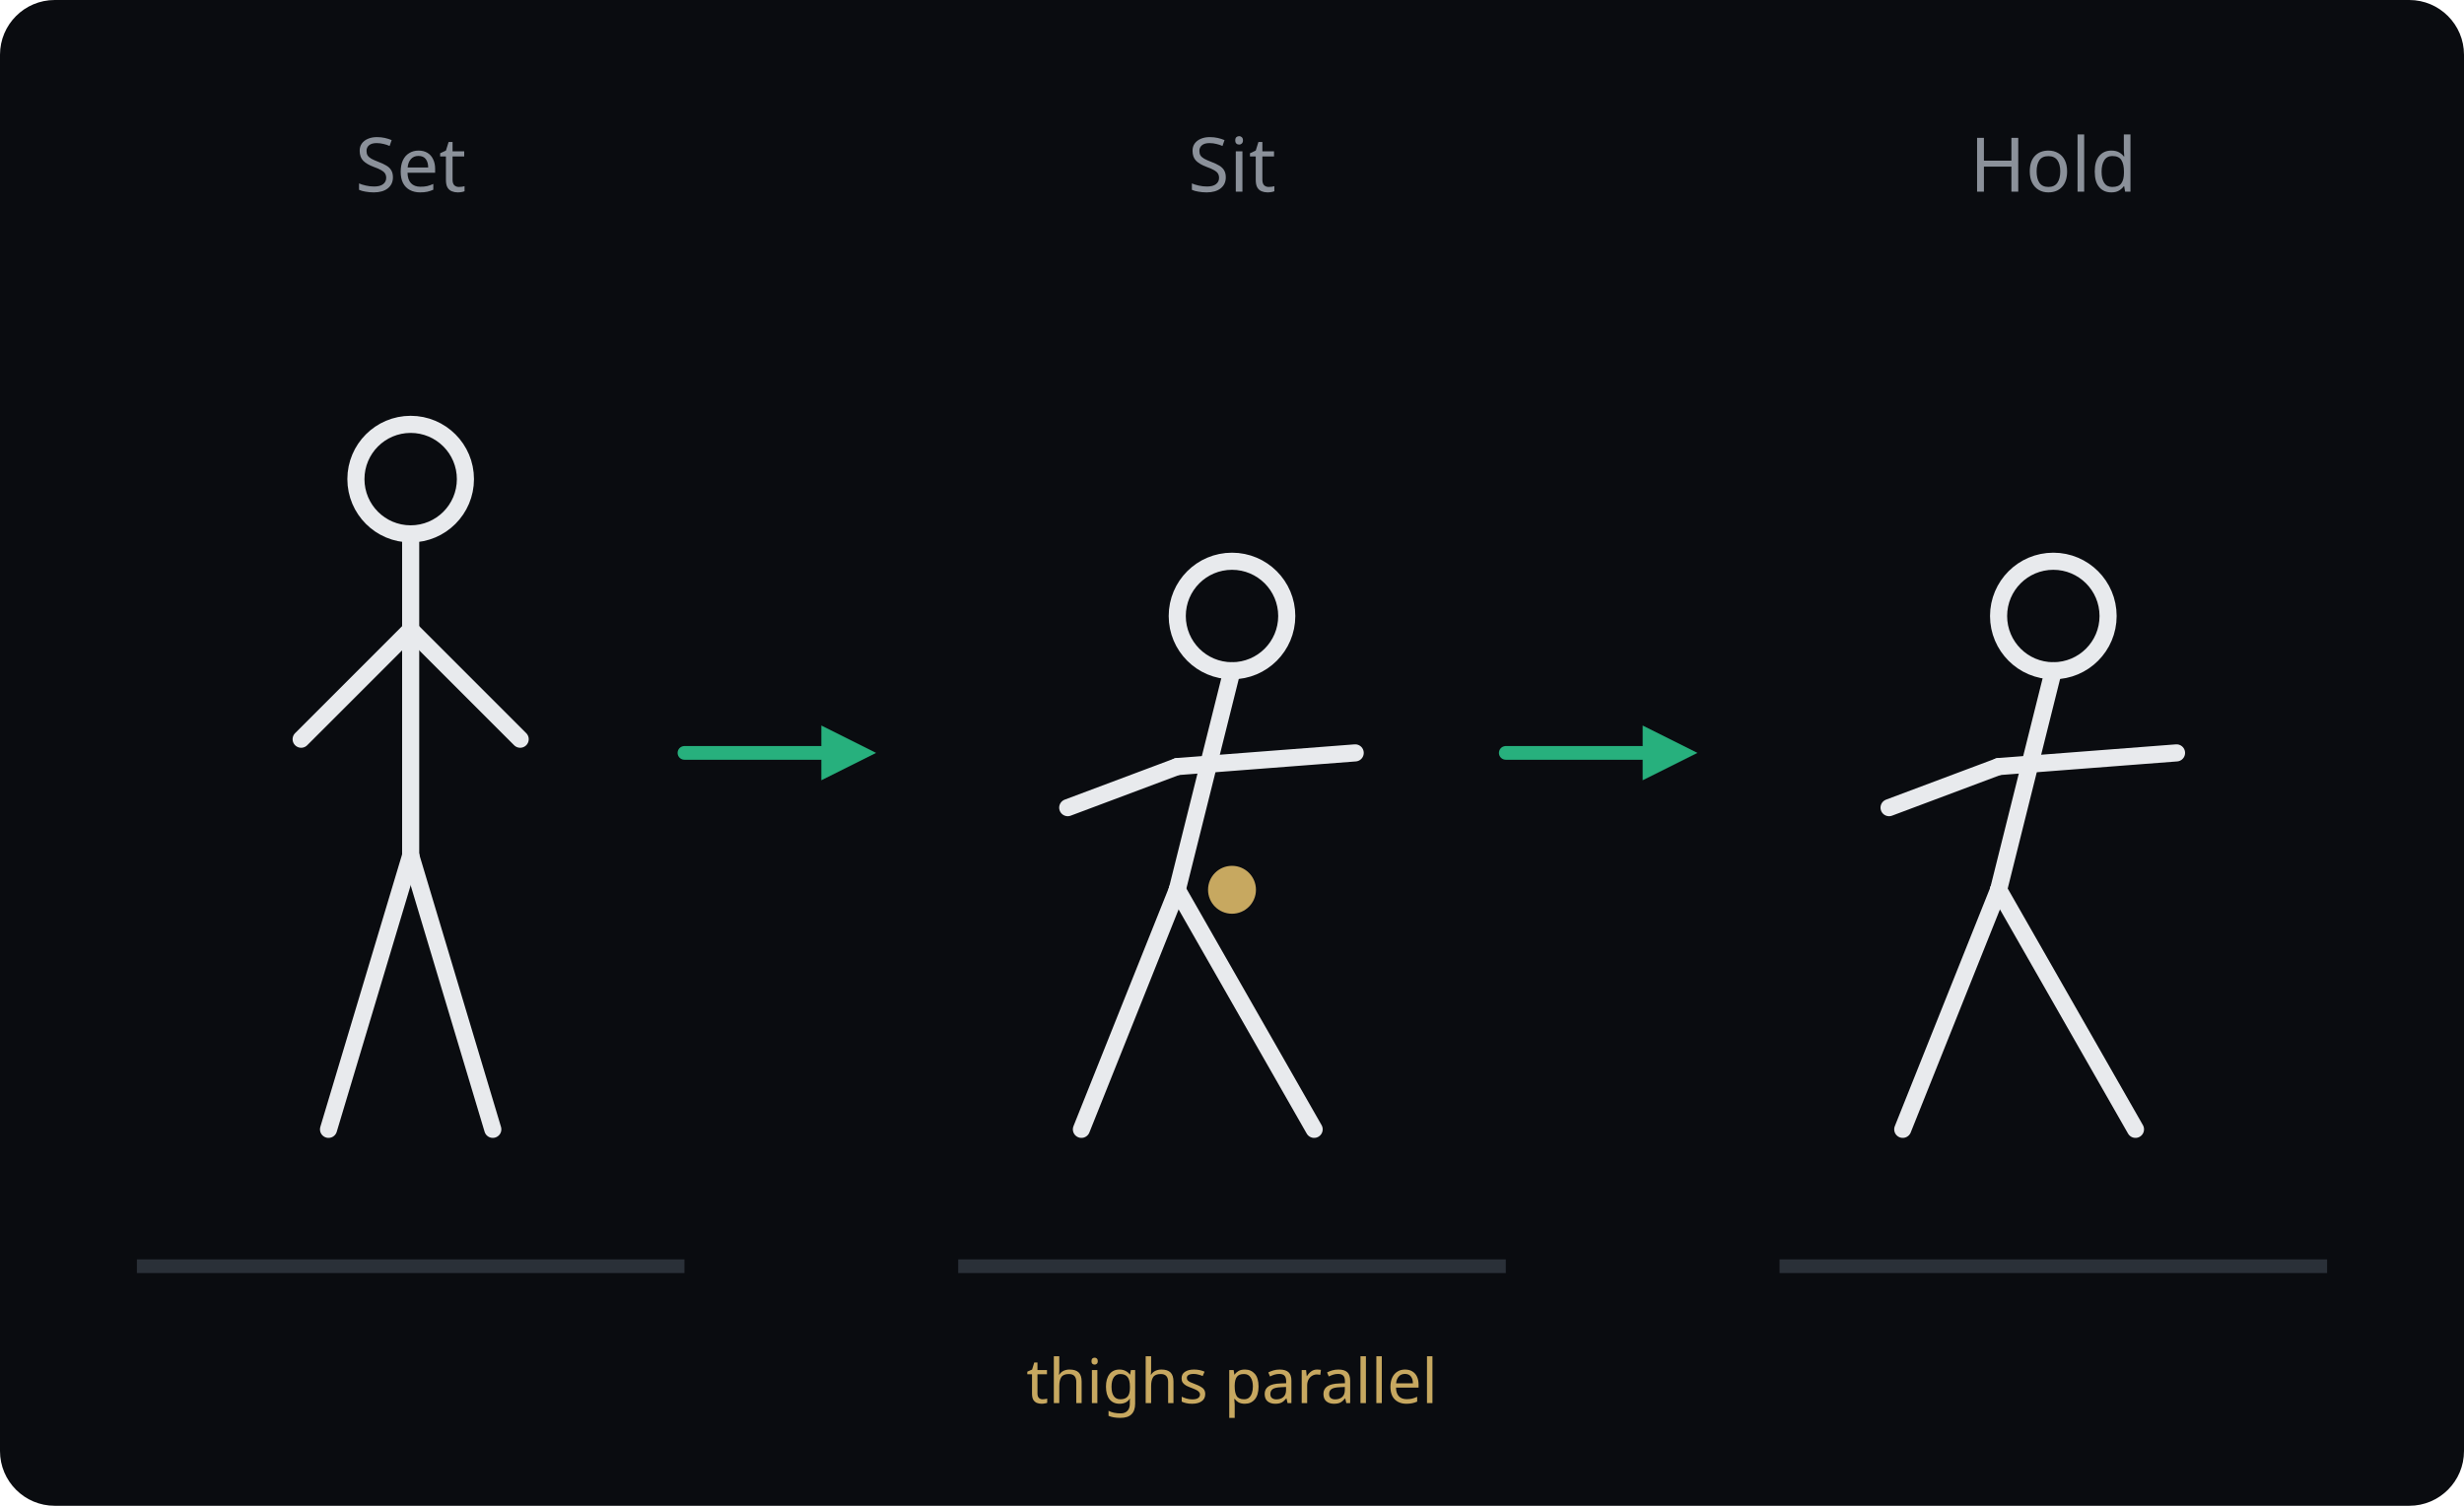
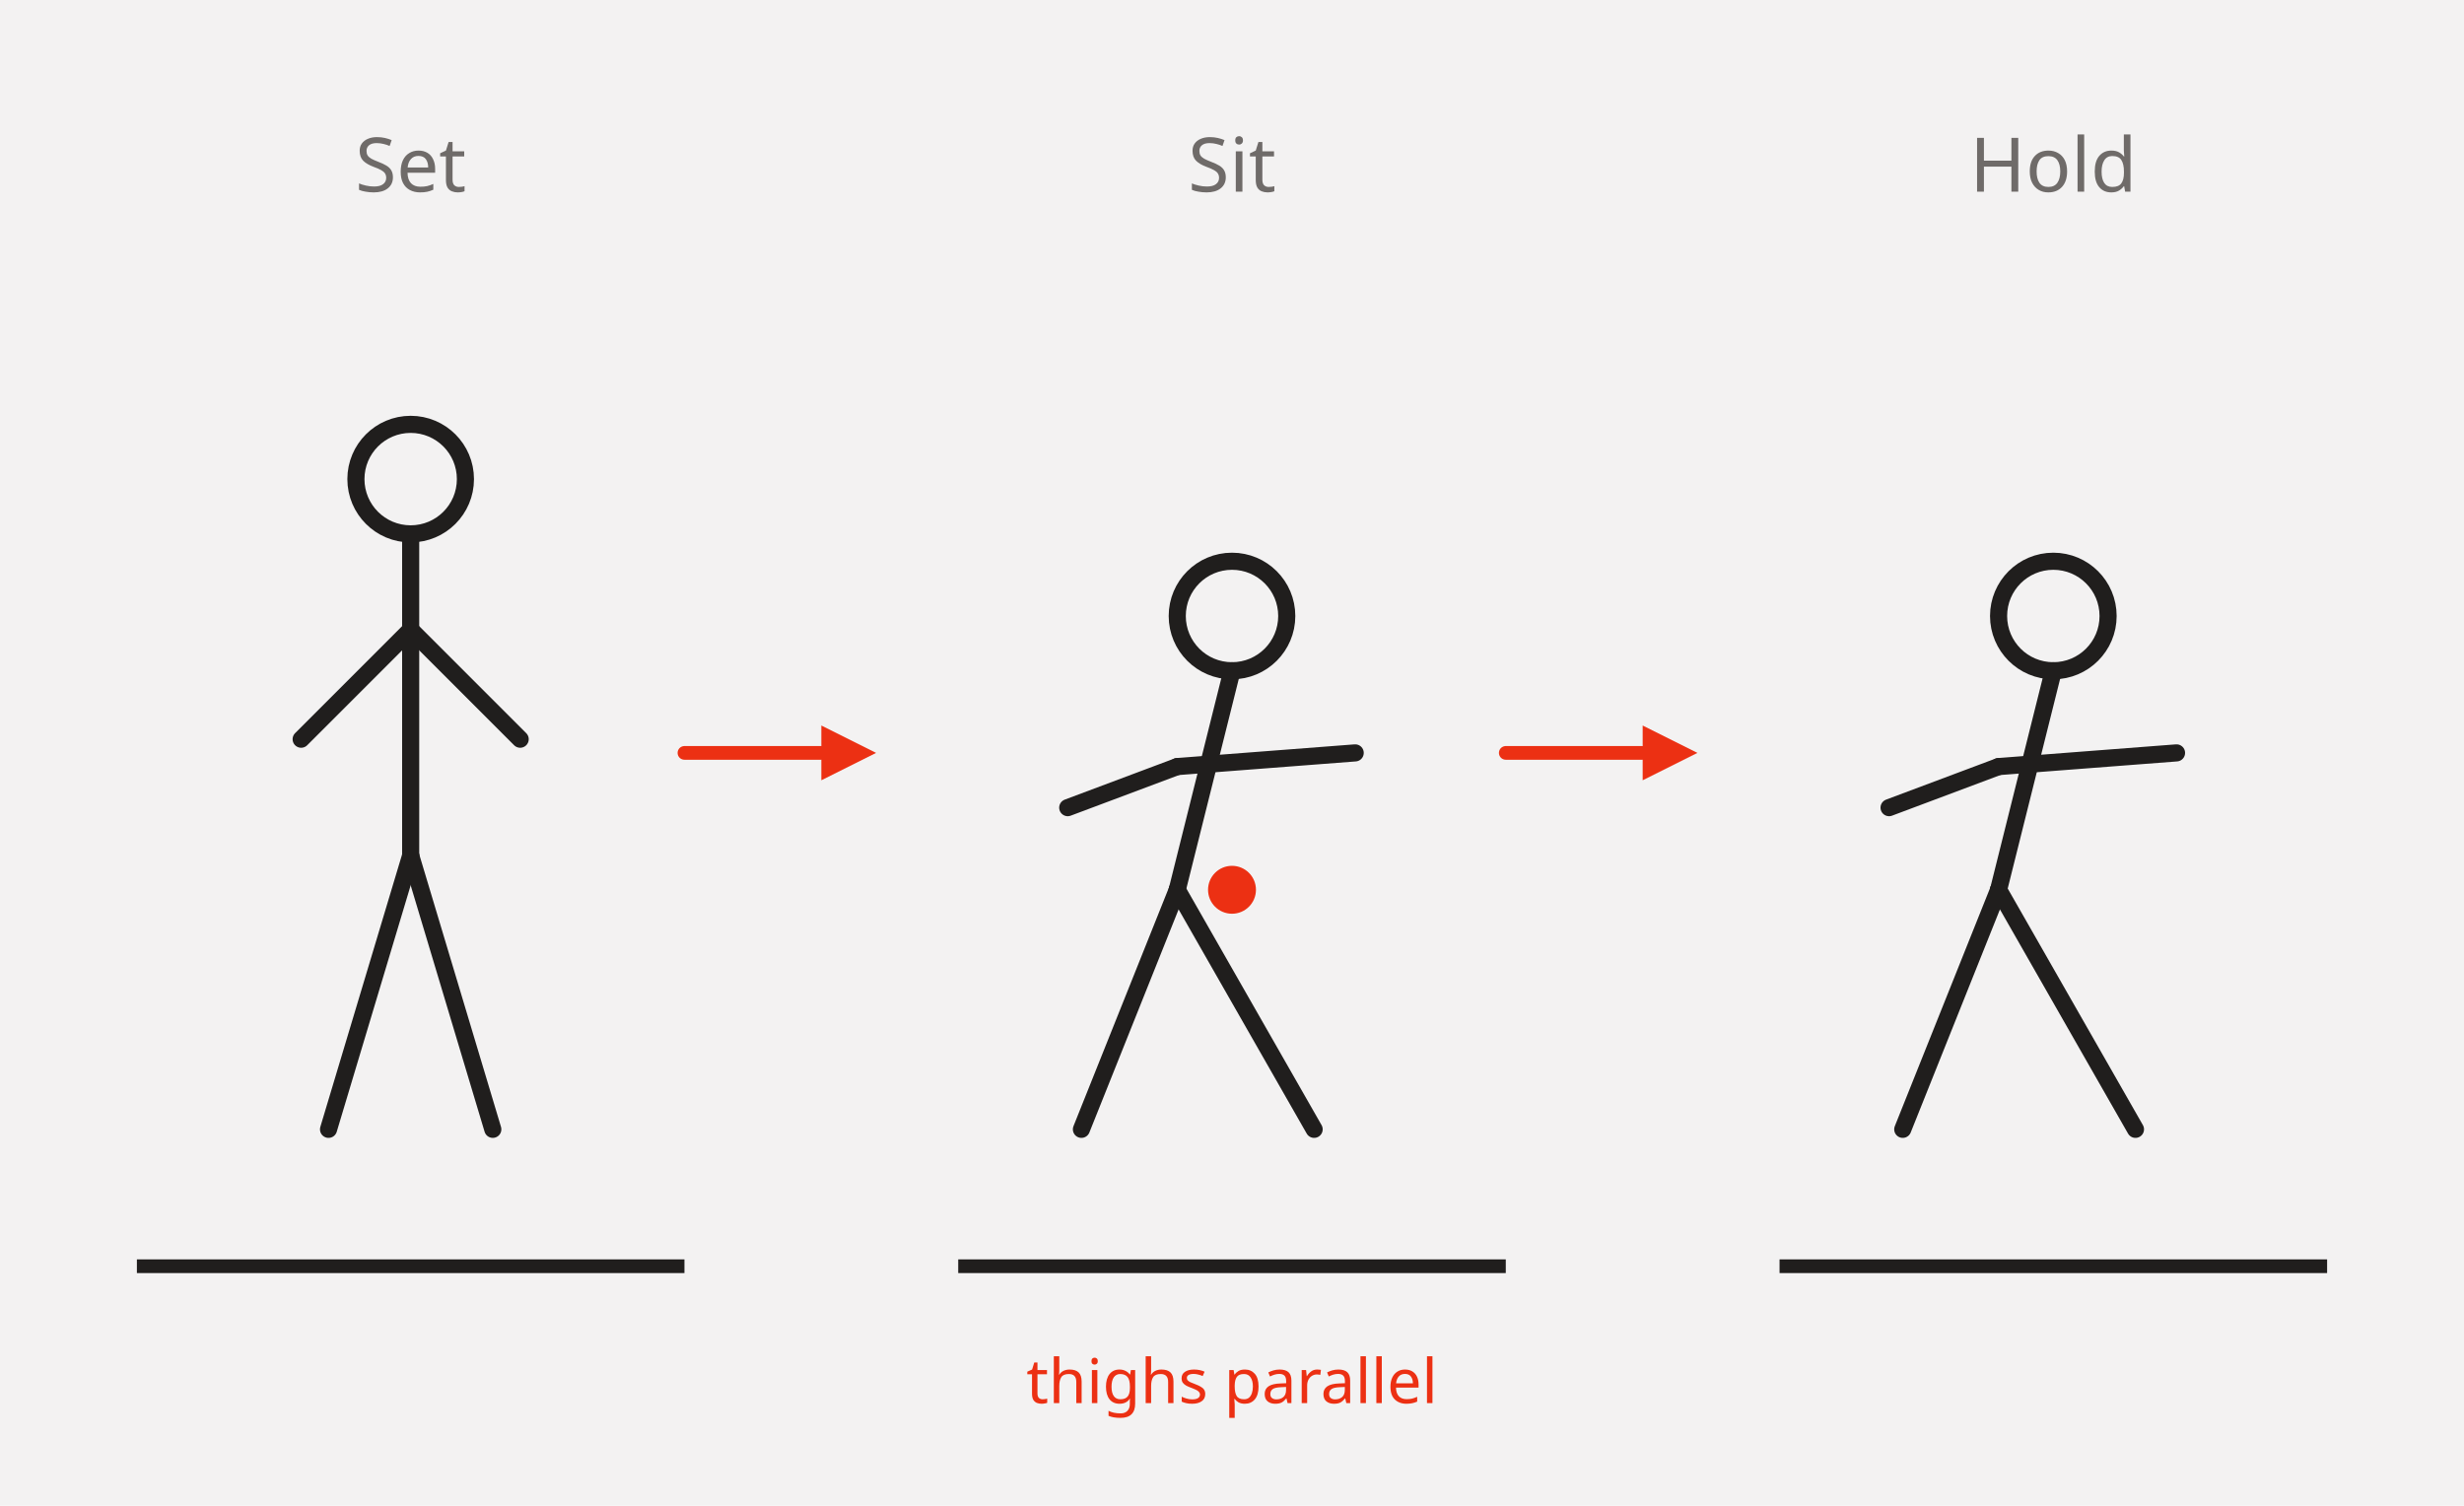
<svg xmlns="http://www.w3.org/2000/svg" viewBox="0 0 360 220" fill="none" role="img" aria-label="Wall sit form: Set, Sit, Hold">
-   <rect width="360" height="220" fill="#0a0c10" rx="8" />
-   <text x="60" y="28" text-anchor="middle" fill="#8b919a" font-family="system-ui,sans-serif" font-size="11">Set</text>
-   <text x="180" y="28" text-anchor="middle" fill="#8b919a" font-family="system-ui,sans-serif" font-size="11">Sit</text>
-   <text x="300" y="28" text-anchor="middle" fill="#8b919a" font-family="system-ui,sans-serif" font-size="11">Hold</text>
-   <line x1="20" y1="185" x2="100" y2="185" stroke="#2a3038" stroke-width="2" />
-   <line x1="140" y1="185" x2="220" y2="185" stroke="#2a3038" stroke-width="2" />
-   <line x1="260" y1="185" x2="340" y2="185" stroke="#2a3038" stroke-width="2" />
-   <g stroke="#e8eaed" stroke-width="2.5" stroke-linecap="round" stroke-linejoin="round">
+   <rect width="360" height="220" fill="#f3f2f2" />
+   <text x="60" y="28" text-anchor="middle" fill="#6f6b69" font-family="Archivo, system-ui, sans-serif" font-size="11">Set</text>
+   <text x="180" y="28" text-anchor="middle" fill="#6f6b69" font-family="Archivo, system-ui, sans-serif" font-size="11">Sit</text>
+   <text x="300" y="28" text-anchor="middle" fill="#6f6b69" font-family="Archivo, system-ui, sans-serif" font-size="11">Hold</text>
+   <line x1="20" y1="185" x2="100" y2="185" stroke="#201e1d" stroke-width="2" />
+   <line x1="140" y1="185" x2="220" y2="185" stroke="#201e1d" stroke-width="2" />
+   <line x1="260" y1="185" x2="340" y2="185" stroke="#201e1d" stroke-width="2" />
+   <g stroke="#201e1d" stroke-width="2.5" stroke-linecap="round" stroke-linejoin="round">
    <circle cx="60" cy="70" r="8" />
    <line x1="60" y1="78" x2="60" y2="125" />
    <line x1="60" y1="92" x2="44" y2="108" />
    <line x1="60" y1="92" x2="76" y2="108" />
    <line x1="60" y1="125" x2="48" y2="165" />
    <line x1="60" y1="125" x2="72" y2="165" />
  </g>
-   <g stroke="#e8eaed" stroke-width="2.5" stroke-linecap="round" stroke-linejoin="round">
+   <g stroke="#201e1d" stroke-width="2.5" stroke-linecap="round" stroke-linejoin="round">
    <circle cx="180" cy="90" r="8" />
    <line x1="180" y1="98" x2="172" y2="130" />
    <line x1="172" y1="112" x2="156" y2="118" />
    <line x1="172" y1="112" x2="198" y2="110" />
    <line x1="172" y1="130" x2="158" y2="165" />
    <line x1="172" y1="130" x2="192" y2="165" />
  </g>
-   <g stroke="#e8eaed" stroke-width="2.5" stroke-linecap="round" stroke-linejoin="round">
+   <g stroke="#201e1d" stroke-width="2.5" stroke-linecap="round" stroke-linejoin="round">
    <circle cx="300" cy="90" r="8" />
    <line x1="300" y1="98" x2="292" y2="130" />
    <line x1="292" y1="112" x2="276" y2="118" />
    <line x1="292" y1="112" x2="318" y2="110" />
    <line x1="292" y1="130" x2="278" y2="165" />
    <line x1="292" y1="130" x2="312" y2="165" />
  </g>
-   <path d="M100 110 L120 110" stroke="#27b07d" stroke-width="2" stroke-linecap="round" />
-   <polygon points="120,106 128,110 120,114" fill="#27b07d" />
-   <path d="M220 110 L240 110" stroke="#27b07d" stroke-width="2" stroke-linecap="round" />
-   <polygon points="240,106 248,110 240,114" fill="#27b07d" />
-   <circle cx="180" cy="130" r="3.5" fill="#c7a860" />
-   <text x="180" y="205" text-anchor="middle" fill="#c7a860" font-family="system-ui,sans-serif" font-size="9">thighs parallel</text>
+   <path d="M100 110 L120 110" stroke="#ec3013" stroke-width="2" stroke-linecap="round" />
+   <polygon points="120,106 128,110 120,114" fill="#ec3013" />
+   <path d="M220 110 L240 110" stroke="#ec3013" stroke-width="2" stroke-linecap="round" />
+   <polygon points="240,106 248,110 240,114" fill="#ec3013" />
+   <circle cx="180" cy="130" r="3.5" fill="#ec3013" />
+   <text x="180" y="205" text-anchor="middle" fill="#ec3013" font-family="Archivo, system-ui, sans-serif" font-size="9">thighs parallel</text>
</svg>
